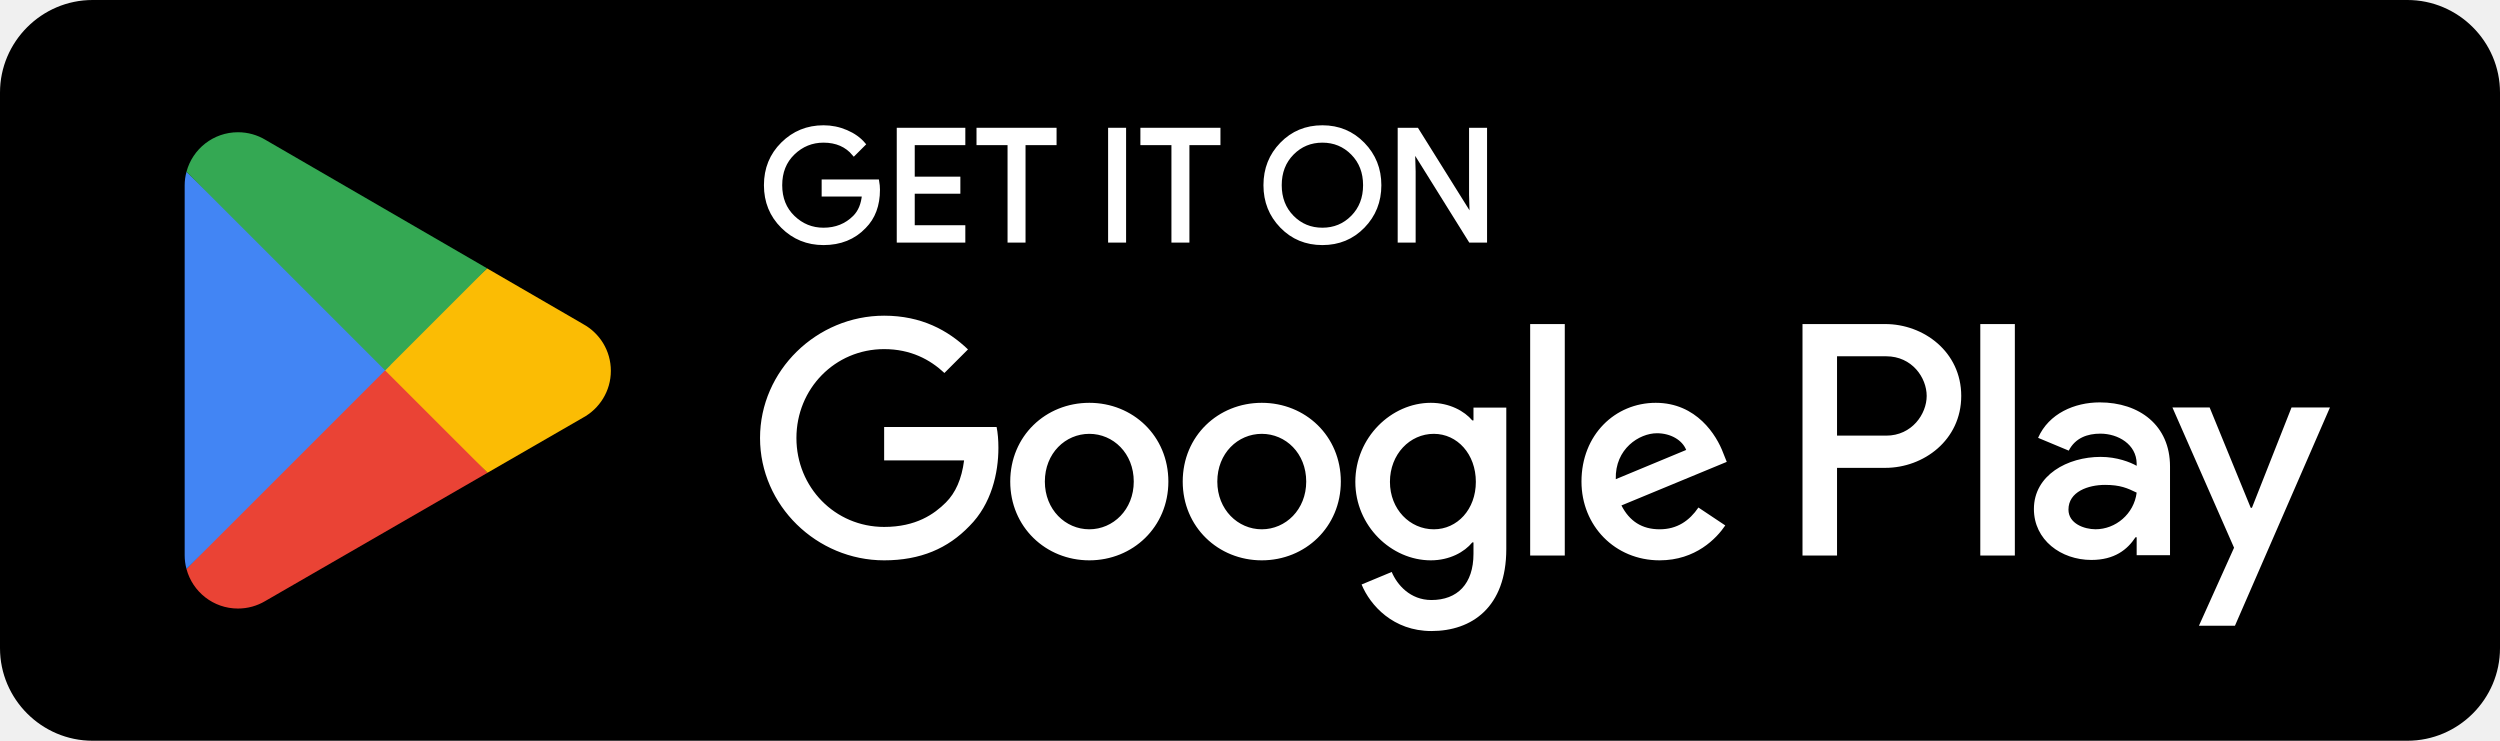
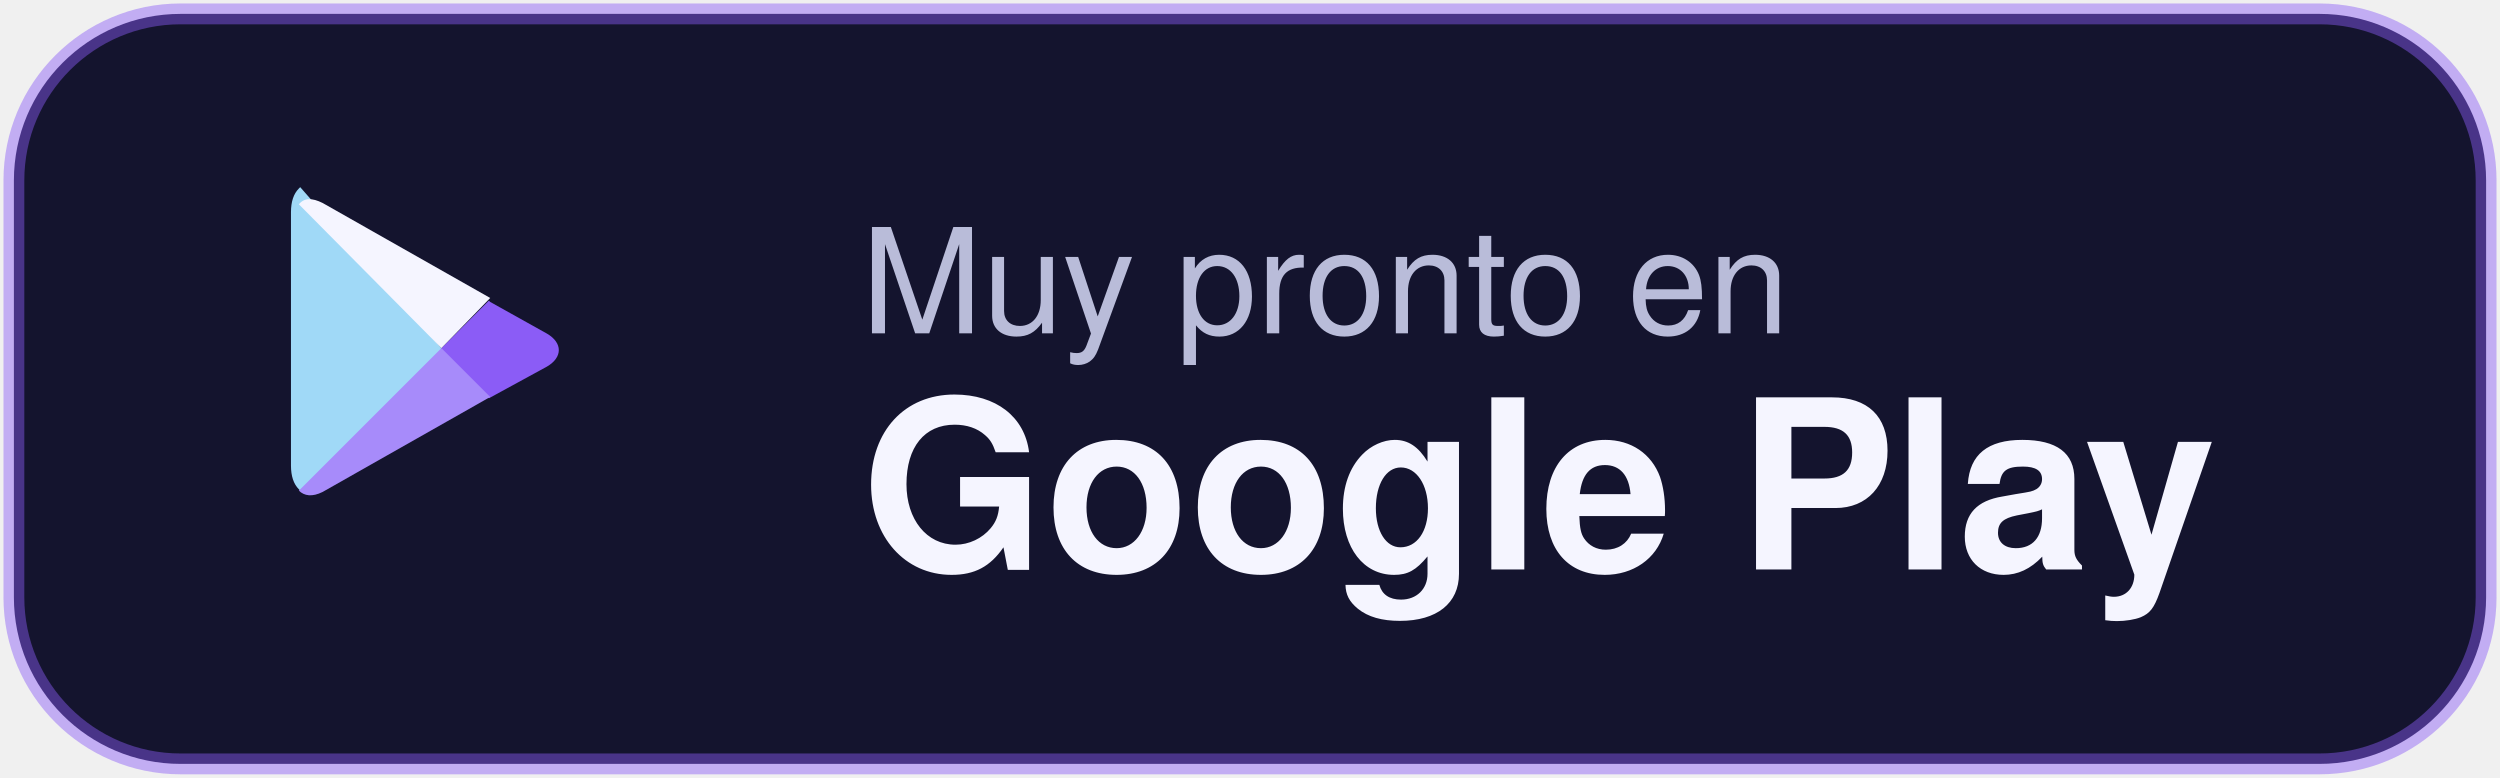
- <svg xmlns="http://www.w3.org/2000/svg" version="1.1" id="svg1" width="180" height="53.333" viewBox="0 0 180 53.333">
-   <defs id="defs1">
-     <clipPath clipPathUnits="userSpaceOnUse" id="clipPath5">
-       <path d="M 0,60 H 155 V 0 H 0 Z" transform="translate(-140.0001,-10.0001)" id="path5" />
-     </clipPath>
-     <clipPath clipPathUnits="userSpaceOnUse" id="clipPath9">
-       <path d="M 0,60 H 155 V 0 H 0 Z" transform="translate(-57.4185,-39.7568)" id="path9" />
-     </clipPath>
-     <clipPath clipPathUnits="userSpaceOnUse" id="clipPath11">
-       <path d="M 0,60 H 155 V 0 H 0 Z" transform="translate(-62.0278,-42.2627)" id="path11" />
-     </clipPath>
-     <clipPath clipPathUnits="userSpaceOnUse" id="clipPath13">
-       <path d="M 0,60 H 155 V 0 H 0 Z" transform="translate(-65.2788,-37)" id="path13" />
-     </clipPath>
-     <clipPath clipPathUnits="userSpaceOnUse" id="clipPath15">
-       <path d="M 0,60 H 155 V 0 H 0 Z" id="path15" />
-     </clipPath>
-     <clipPath clipPathUnits="userSpaceOnUse" id="clipPath17">
-       <path d="M 0,60 H 155 V 0 H 0 Z" transform="translate(-74.1284,-37)" id="path17" />
-     </clipPath>
-     <clipPath clipPathUnits="userSpaceOnUse" id="clipPath19">
-       <path d="M 0,60 H 155 V 0 H 0 Z" transform="translate(-79.7793,-38.2778)" id="path19" />
-     </clipPath>
-     <clipPath clipPathUnits="userSpaceOnUse" id="clipPath21">
-       <path d="M 0,60 H 155 V 0 H 0 Z" transform="translate(-79.7793,-38.2778)" id="path21" />
-     </clipPath>
-     <clipPath clipPathUnits="userSpaceOnUse" id="clipPath23">
-       <path d="M 0,60 H 155 V 0 H 0 Z" transform="translate(-85.5752,-37)" id="path23" />
-     </clipPath>
-     <clipPath clipPathUnits="userSpaceOnUse" id="clipPath25">
-       <path d="M 0,60 H 155 V 0 H 0 Z" id="path25" />
-     </clipPath>
-     <clipPath clipPathUnits="userSpaceOnUse" id="clipPath27">
-       <path d="M 0,60 H 155 V 0 H 0 Z" transform="translate(-30.7173,-30.5759)" id="path27" />
-     </clipPath>
-     <clipPath clipPathUnits="userSpaceOnUse" id="clipPath29">
-       <path d="M 0,60 H 155 V 0 H 0 Z" transform="translate(-41.4882,-32.5001)" id="path29" />
-     </clipPath>
-     <clipPath clipPathUnits="userSpaceOnUse" id="clipPath31">
-       <path d="M 0,60 H 155 V 0 H 0 Z" transform="translate(-20.0701,-40.7229)" id="path31" />
-     </clipPath>
-     <clipPath clipPathUnits="userSpaceOnUse" id="clipPath33">
-       <path d="M 0,60 H 155 V 0 H 0 Z" transform="translate(-30.7959,-29.9991)" id="path33" />
-     </clipPath>
-   </defs>
-   <g id="layer-MC0" transform="translate(-13.33347,-13.3332)">
-     <path id="path4" d="m 0,0 h -125 c -2.75,0 -5,2.25 -5,5 v 30 c 0,2.75 2.25,5 5,5 H 0 c 2.75,0 5,-2.25 5,-5 V 5 C 5,2.25 2.75,0 0,0" style="fill:#000000;fill-opacity:1;fill-rule:nonzero;stroke:none" transform="matrix(1.333333,0,0,-1.333333,186.6668,66.66653)" clip-path="url(#clipPath5)" />
-     <path id="path8" d="m 0,0 c 0,-0.838 -0.248,-1.505 -0.745,-2.003 -0.565,-0.592 -1.3,-0.888 -2.204,-0.888 -0.867,0 -1.603,0.3 -2.208,0.901 -0.607,0.6 -0.909,1.345 -0.909,2.233 0,0.889 0.302,1.633 0.909,2.234 0.605,0.6 1.341,0.901 2.208,0.901 0.429,0 0.841,-0.084 1.231,-0.252 0.391,-0.168 0.704,-0.391 0.939,-0.67 L -1.307,1.928 C -1.704,2.402 -2.251,2.64 -2.949,2.64 -3.581,2.64 -4.127,2.418 -4.588,1.974 -5.049,1.529 -5.279,0.953 -5.279,0.243 c 0,-0.709 0.23,-1.286 0.691,-1.73 0.461,-0.445 1.007,-0.666 1.639,-0.666 0.67,0 1.228,0.223 1.676,0.67 0.29,0.291 0.457,0.695 0.502,1.215 h -2.178 v 0.721 h 2.907 C -0.014,0.296 0,0.145 0,0" style="fill:#ffffff;fill-opacity:1;fill-rule:nonzero;stroke:#ffffff;stroke-width:0.2;stroke-linecap:butt;stroke-linejoin:miter;stroke-miterlimit:10;stroke-dasharray:none;stroke-opacity:1" transform="matrix(1.333333,0,0,-1.333333,76.558,26.99093)" clip-path="url(#clipPath9)" />
-     <path id="path10" d="m 0,0 h -2.732 v -1.902 h 2.464 V -2.623 H -2.732 V -4.525 H 0 v -0.738 h -3.503 v 6 H 0 Z" style="fill:#ffffff;fill-opacity:1;fill-rule:nonzero;stroke:#ffffff;stroke-width:0.2;stroke-linecap:butt;stroke-linejoin:miter;stroke-miterlimit:10;stroke-dasharray:none;stroke-opacity:1" transform="matrix(1.333333,0,0,-1.333333,82.70373,23.64973)" clip-path="url(#clipPath11)" />
-     <path id="path12" d="M 0,0 H -0.771 V 5.263 H -2.447 V 6 H 1.676 V 5.263 H 0 Z" style="fill:#ffffff;fill-opacity:1;fill-rule:nonzero;stroke:#ffffff;stroke-width:0.2;stroke-linecap:butt;stroke-linejoin:miter;stroke-miterlimit:10;stroke-dasharray:none;stroke-opacity:1" transform="matrix(1.333333,0,0,-1.333333,87.0384,30.66667)" clip-path="url(#clipPath13)" />
-     <path id="path14" d="m 69.938,43 h 0.771 v -6 h -0.771 z" style="fill:#ffffff;fill-opacity:1;fill-rule:nonzero;stroke:#ffffff;stroke-width:0.2;stroke-linecap:butt;stroke-linejoin:miter;stroke-miterlimit:10;stroke-dasharray:none;stroke-opacity:1" transform="matrix(1.333333,0,0,-1.333333,0,80)" clip-path="url(#clipPath15)" />
-     <path id="path16" d="M 0,0 H -0.771 V 5.263 H -2.447 V 6 H 1.676 V 5.263 H 0 Z" style="fill:#ffffff;fill-opacity:1;fill-rule:nonzero;stroke:#ffffff;stroke-width:0.2;stroke-linecap:butt;stroke-linejoin:miter;stroke-miterlimit:10;stroke-dasharray:none;stroke-opacity:1" transform="matrix(1.333333,0,0,-1.333333,98.83787,30.66667)" clip-path="url(#clipPath17)" />
-     <path id="path18" d="M 0,0 C 0.444,-0.45 0.987,-0.674 1.63,-0.674 2.273,-0.674 2.816,-0.45 3.26,0 3.704,0.45 3.927,1.024 3.927,1.722 3.927,2.42 3.704,2.995 3.26,3.444 2.816,3.894 2.273,4.119 1.63,4.119 0.987,4.119 0.444,3.894 0,3.444 -0.443,2.995 -0.666,2.42 -0.666,1.722 -0.666,1.024 -0.443,0.45 0,0 m 3.83,-0.502 c -0.59,-0.607 -1.323,-0.91 -2.2,-0.91 -0.877,0 -1.61,0.303 -2.199,0.91 -0.59,0.606 -0.884,1.347 -0.884,2.224 0,0.877 0.294,1.619 0.884,2.225 0.589,0.606 1.322,0.91 2.199,0.91 0.872,0 1.603,-0.305 2.196,-0.914 C 4.418,3.334 4.714,2.594 4.714,1.722 4.714,0.845 4.419,0.104 3.83,-0.502" style="fill:#ffffff;fill-opacity:1;fill-rule:nonzero;stroke:none" transform="matrix(1.333333,0,0,-1.333333,106.3724,28.96293)" clip-path="url(#clipPath19)" />
-     <path id="path20" d="M 0,0 C 0.444,-0.45 0.987,-0.674 1.63,-0.674 2.273,-0.674 2.816,-0.45 3.26,0 3.704,0.45 3.927,1.024 3.927,1.722 3.927,2.42 3.704,2.995 3.26,3.444 2.816,3.894 2.273,4.119 1.63,4.119 0.987,4.119 0.444,3.894 0,3.444 -0.443,2.995 -0.666,2.42 -0.666,1.722 -0.666,1.024 -0.443,0.45 0,0 Z m 3.83,-0.502 c -0.59,-0.607 -1.323,-0.91 -2.2,-0.91 -0.877,0 -1.61,0.303 -2.199,0.91 -0.59,0.606 -0.884,1.347 -0.884,2.224 0,0.877 0.294,1.619 0.884,2.225 0.589,0.606 1.322,0.91 2.199,0.91 0.872,0 1.603,-0.305 2.196,-0.914 C 4.418,3.334 4.714,2.594 4.714,1.722 4.714,0.845 4.419,0.104 3.83,-0.502 Z" style="fill:none;stroke:#ffffff;stroke-width:0.2;stroke-linecap:butt;stroke-linejoin:miter;stroke-miterlimit:10;stroke-dasharray:none;stroke-opacity:1" transform="matrix(1.333333,0,0,-1.333333,106.3724,28.96293)" clip-path="url(#clipPath21)" />
-     <path id="path22" d="M 0,0 V 6 H 0.938 L 3.854,1.333 H 3.888 L 3.854,2.489 V 6 H 4.626 V 0 H 3.821 L 0.77,4.894 H 0.737 L 0.77,3.737 V 0 Z" style="fill:#ffffff;fill-opacity:1;fill-rule:nonzero;stroke:#ffffff;stroke-width:0.2;stroke-linecap:butt;stroke-linejoin:miter;stroke-miterlimit:10;stroke-dasharray:none;stroke-opacity:1" transform="matrix(1.333333,0,0,-1.333333,114.1003,30.66667)" clip-path="url(#clipPath23)" />
-     <path id="path24" d="m 116.936,20 h 1.866 v 12.501 h -1.866 z m 16.807,7.998 -2.139,-5.42 h -0.064 l -2.22,5.42 h -2.01 l 3.329,-7.575 -1.897,-4.214 h 1.945 l 5.131,11.789 z M 123.161,21.42 c -0.612,0 -1.464,0.305 -1.464,1.062 0,0.964 1.061,1.334 1.978,1.334 0.82,0 1.207,-0.177 1.705,-0.418 -0.145,-1.158 -1.142,-1.978 -2.219,-1.978 m 0.225,6.851 c -1.351,0 -2.751,-0.595 -3.329,-1.914 l 1.656,-0.691 c 0.354,0.691 1.013,0.917 1.705,0.917 0.965,0 1.946,-0.579 1.962,-1.609 v -0.128 c -0.338,0.193 -1.061,0.482 -1.946,0.482 -1.785,0 -3.603,-0.981 -3.603,-2.814 0,-1.673 1.464,-2.751 3.104,-2.751 1.255,0 1.947,0.563 2.381,1.223 h 0.064 v -0.965 h 1.801 v 4.793 c 0,2.219 -1.656,3.457 -3.795,3.457 M 111.854,26.476 H 109.2 v 4.285 h 2.654 c 1.395,0 2.187,-1.155 2.187,-2.142 0,-0.969 -0.792,-2.143 -2.187,-2.143 m -0.048,6.025 h -4.471 V 20 h 1.865 v 4.736 h 2.606 c 2.068,0 4.101,1.498 4.101,3.883 0,2.385 -2.033,3.882 -4.101,3.882 M 87.425,21.418 c -1.289,0 -2.368,1.079 -2.368,2.561 0,1.498 1.079,2.594 2.368,2.594 1.273,0 2.271,-1.096 2.271,-2.594 0,-1.482 -0.998,-2.561 -2.271,-2.561 m 2.143,5.88 h -0.065 c -0.419,0.499 -1.224,0.95 -2.239,0.95 -2.127,0 -4.076,-1.868 -4.076,-4.269 0,-2.384 1.949,-4.237 4.076,-4.237 1.015,0 1.82,0.451 2.239,0.967 h 0.065 v -0.613 c 0,-1.627 -0.87,-2.497 -2.272,-2.497 -1.144,0 -1.853,0.822 -2.143,1.515 l -1.627,-0.677 c 0.467,-1.128 1.708,-2.513 3.77,-2.513 2.191,0 4.044,1.289 4.044,4.43 v 7.637 H 89.568 Z M 92.629,20 h 1.869 v 12.502 h -1.869 z m 4.623,4.124 c -0.048,1.643 1.273,2.481 2.223,2.481 0.742,0 1.37,-0.37 1.579,-0.902 z m 5.8,1.418 c -0.354,0.95 -1.434,2.706 -3.641,2.706 -2.191,0 -4.011,-1.723 -4.011,-4.253 0,-2.384 1.804,-4.253 4.22,-4.253 1.95,0 3.078,1.192 3.545,1.885 l -1.45,0.967 c -0.483,-0.709 -1.144,-1.176 -2.095,-1.176 -0.95,0 -1.627,0.435 -2.062,1.288 l 5.687,2.353 z m -45.308,1.401 v -1.804 h 4.317 c -0.129,-1.015 -0.467,-1.756 -0.982,-2.271 -0.629,-0.629 -1.612,-1.322 -3.335,-1.322 -2.659,0 -4.737,2.143 -4.737,4.801 0,2.659 2.078,4.801 4.737,4.801 1.434,0 2.481,-0.564 3.254,-1.289 l 1.273,1.273 c -1.08,1.031 -2.513,1.821 -4.527,1.821 -3.641,0 -6.702,-2.965 -6.702,-6.606 0,-3.641 3.061,-6.605 6.702,-6.605 1.965,0 3.447,0.645 4.607,1.853 1.193,1.192 1.563,2.867 1.563,4.221 0,0.419 -0.032,0.805 -0.097,1.127 z m 11.079,-5.525 c -1.289,0 -2.401,1.063 -2.401,2.577 0,1.531 1.112,2.578 2.401,2.578 1.288,0 2.4,-1.047 2.4,-2.578 0,-1.514 -1.112,-2.577 -2.4,-2.577 m 0,6.83 c -2.353,0 -4.27,-1.788 -4.27,-4.253 0,-2.449 1.917,-4.253 4.27,-4.253 2.352,0 4.269,1.804 4.269,4.253 0,2.465 -1.917,4.253 -4.269,4.253 m 9.313,-6.83 c -1.289,0 -2.401,1.063 -2.401,2.577 0,1.531 1.112,2.578 2.401,2.578 1.289,0 2.4,-1.047 2.4,-2.578 0,-1.514 -1.111,-2.577 -2.4,-2.577 m 0,6.83 c -2.352,0 -4.269,-1.788 -4.269,-4.253 0,-2.449 1.917,-4.253 4.269,-4.253 2.352,0 4.269,1.804 4.269,4.253 0,2.465 -1.917,4.253 -4.269,4.253" style="fill:#ffffff;fill-opacity:1;fill-rule:nonzero;stroke:none" transform="matrix(1.333333,0,0,-1.333333,0,80)" clip-path="url(#clipPath25)" />
-     <path id="path26" d="m 0,0 -10.647,-11.3 c 10e-4,-0.002 10e-4,-0.005 0.002,-0.007 0.327,-1.227 1.447,-2.13 2.777,-2.13 0.532,0 1.031,0.144 1.459,0.396 l 0.034,0.02 11.984,6.915 z" style="fill:#ea4335;fill-opacity:1;fill-rule:nonzero;stroke:none" transform="matrix(1.333333,0,0,-1.333333,40.9564,39.23213)" clip-path="url(#clipPath27)" />
-     <path id="path28" d="m 0,0 -0.01,0.007 -5.174,2.999 -5.829,-5.187 5.85,-5.848 5.146,2.969 c 0.902,0.488 1.515,1.439 1.515,2.535 C 1.498,-1.435 0.894,-0.489 0,0" style="fill:#fbbc04;fill-opacity:1;fill-rule:nonzero;stroke:none" transform="matrix(1.333333,0,0,-1.333333,55.3176,36.66653)" clip-path="url(#clipPath29)" />
-     <path id="path30" d="m 0,0 c -0.064,-0.236 -0.098,-0.484 -0.098,-0.74 v -19.968 c 0,-0.256 0.034,-0.504 0.099,-0.739 l 11.012,11.011 z" style="fill:#4285f4;fill-opacity:1;fill-rule:nonzero;stroke:none" transform="matrix(1.333333,0,0,-1.333333,26.76013,25.7028)" clip-path="url(#clipPath31)" />
-     <path id="path32" d="m 0,0 5.51,5.509 -11.97,6.94 c -0.435,0.261 -0.943,0.411 -1.486,0.411 -1.33,0 -2.452,-0.905 -2.779,-2.133 0,-10e-4 -0.001,-0.002 -0.001,-0.003 z" style="fill:#34a853;fill-opacity:1;fill-rule:nonzero;stroke:none" transform="matrix(1.333333,0,0,-1.333333,41.0612,40.0012)" clip-path="url(#clipPath33)" />
+ <svg xmlns="http://www.w3.org/2000/svg" viewBox="0 0 180 56" fill="none">
+   <rect x="1" y="1" width="178" height="54" rx="12" fill="#14142E" stroke="#8B5CF6" stroke-opacity=".45" stroke-width="1.5" />
+   <g transform="translate(20,13) scale(0.95)">
+     <path fill="#A0D9F7" d="M1.6.6C1.2 1 1 1.6 1 2.4v19.2c0 .8.2 1.4.6 1.8l.1.1L12.4 12.9v-.2L1.7.5z" />
+     <path fill="#8B5CF6" d="M16 16.5l-3.6-3.6v-.2L16 9.1l.1.1 4.3 2.4c1.2.7 1.2 1.8 0 2.5L16 16.5z" />
+     <path fill="#A78BFA" d="M16.1 16.4L12.4 12.7 1.6 23.5c.4.4 1 .5 1.8.1l12.7-7.2" />
+     <path fill="#F5F5FF" d="M16.1 8.9L3.4 1.7C2.6 1.3 2 1.3 1.6 1.8l10.8 10.9 3.7-3.8z" />
  </g>
+   <text x="62" y="24" font-family="Jost, Helvetica, Arial, sans-serif" font-size="10.5" fill="#B9BCD9">Muy pronto en</text>
+   <text x="62" y="41" font-family="Jost, Helvetica, Arial, sans-serif" font-size="17" font-weight="600" fill="#F5F5FF">Google Play</text>
</svg>
